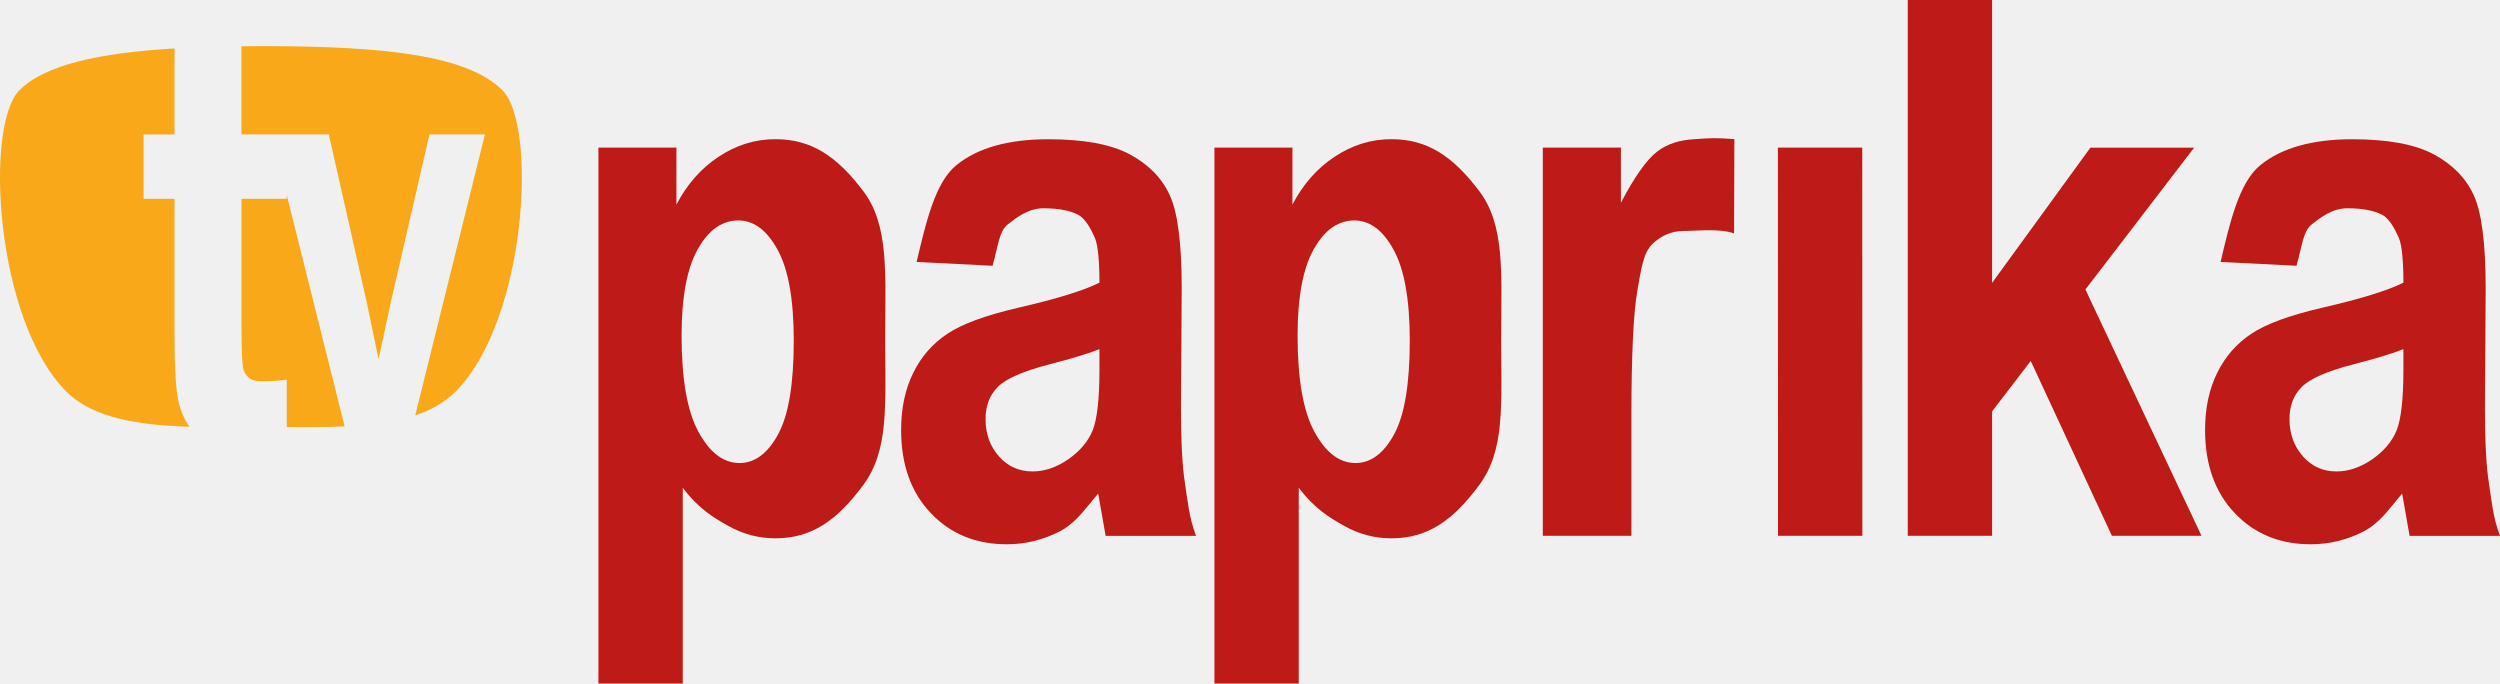
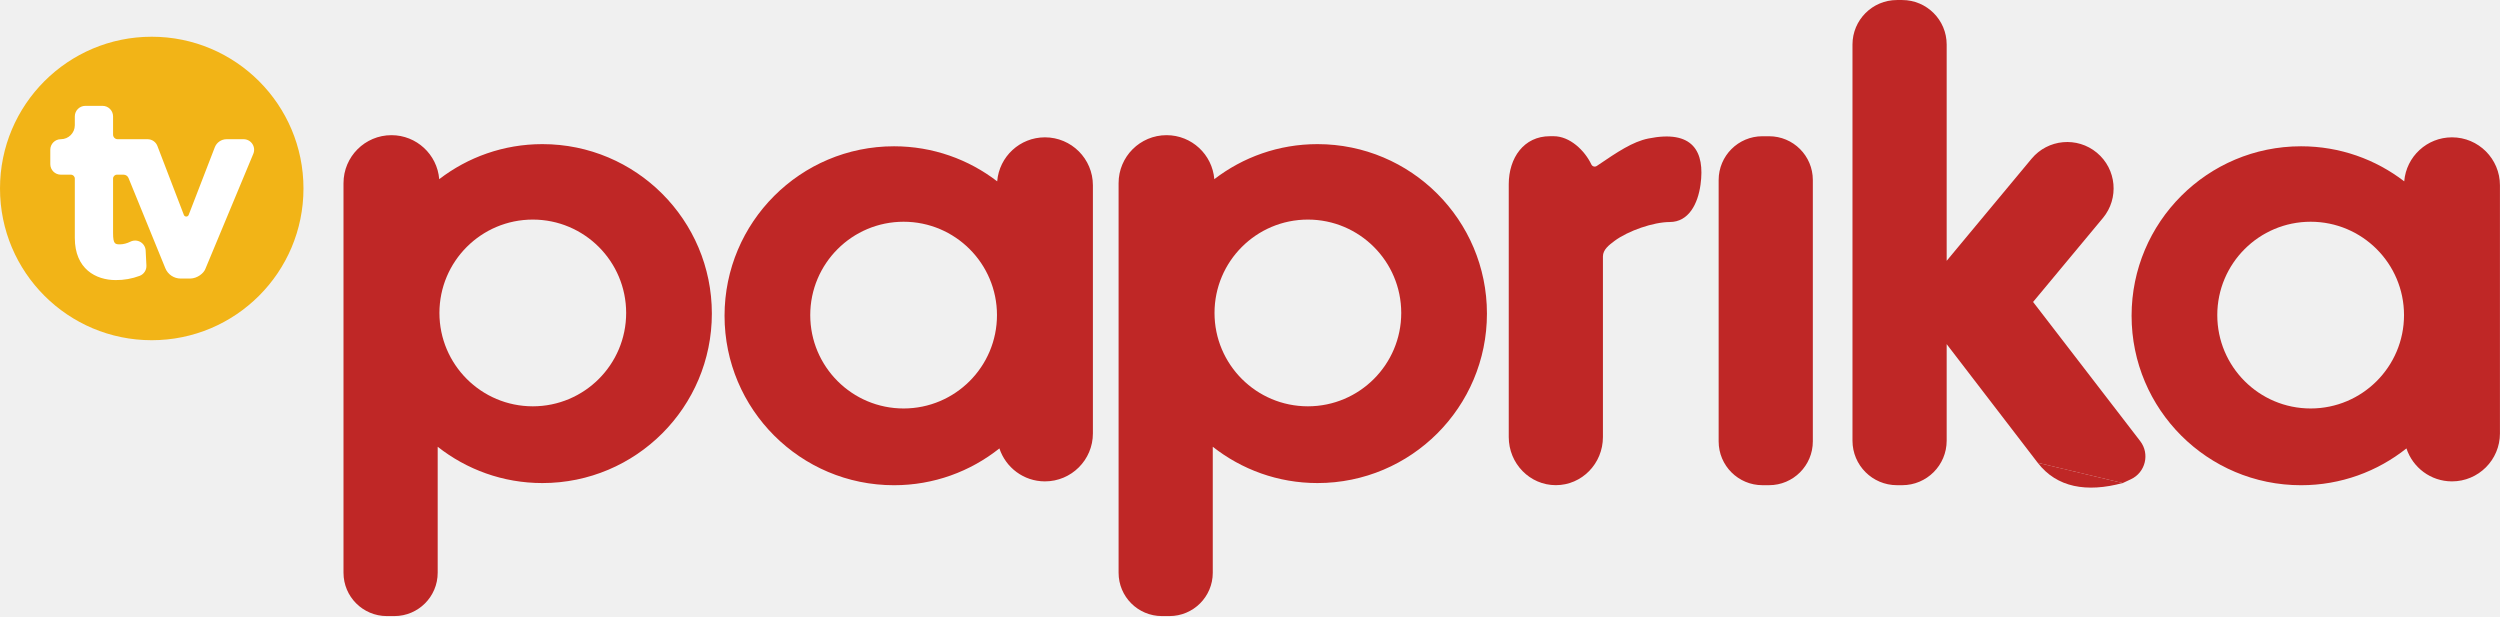
- <svg xmlns="http://www.w3.org/2000/svg" version="1.1" viewBox="0 0 600 164.04">
-   <path d="m163.58 80.482c0 10.513 1.349 18.24 4.07 23.202 2.721 4.963 5.986 7.444 9.838 7.444 3.657 0 6.747-2.285 9.251-6.878 2.503-4.571 3.765-12.058 3.765-22.462 0-9.86-1.284-17.13-3.874-21.831-2.568-4.701-5.703-7.052-9.425-7.052-3.896 0-7.139 2.285-9.729 6.878-2.59 4.571-3.896 11.471-3.896 20.699m-19.959-45.055h18.719v13.669c2.568-4.897 5.964-8.75 10.186-11.514 4.201-2.786 8.728-4.179 13.582-4.179 8.706 0 14.779 4.157 21.069 12.45 6.29 8.271 5.267 20.046 5.267 35.283 0 15.998 1.001 26.816-5.289 35.304-6.312 8.511-12.363 12.755-21.069 12.755-4.027 0-7.77-1.001-11.231-2.938-3.482-1.959-7.139-4.07-10.992-9.207v46.993h-20.242v-128.61z" fill="#bd1a18" />
-   <path d="m311.42 80.482c0 10.513 1.349 18.24 4.07 23.202 2.721 4.963 5.986 7.444 9.838 7.444 3.657 0 6.747-2.285 9.251-6.878 2.503-4.571 3.765-12.058 3.765-22.462 0-9.86-1.284-17.13-3.874-21.831-2.568-4.701-5.703-7.052-9.425-7.052-3.896 0-7.139 2.285-9.729 6.878-2.59 4.571-3.896 11.471-3.896 20.699m-19.959-45.055h18.719v13.669c2.568-4.897 5.964-8.75 10.186-11.514 4.201-2.786 8.728-4.179 13.582-4.179 8.706 0 14.779 4.157 21.069 12.45 6.29 8.271 5.267 20.046 5.267 35.283 0 15.998 1.001 26.816-5.289 35.304-6.312 8.511-12.363 12.755-21.069 12.755-4.027 0-7.77-1.001-11.231-2.938-3.482-1.959-7.139-4.07-10.992-9.207v46.993h-20.242v-128.61z" fill="#bd1a18" />
-   <path d="m263.87 83.786c-2.59 1.045-6.617 2.264-12.08 3.678-6.29 1.632-10.404 3.439-12.341 5.42-1.959 1.981-2.917 4.527-2.917 7.683 0 3.548 1.067 6.53 3.221 8.967 2.133 2.416 4.832 3.613 8.075 3.613 2.873 0 5.724-0.979 8.554-2.917 2.808-1.959 4.767-4.266 5.855-6.943 1.088-2.699 1.632-7.553 1.632-14.605v-4.897zm-25.66-20.003-18.22-0.914c2.22-9.446 4.44-19.11 9.555-23.246 5.115-4.136 12.45-6.203 22.027-6.203 8.511 0 15.018 1.197 19.524 3.591 4.484 2.394 7.705 5.637 9.62 9.773 1.937 4.114 2.895 11.601 2.895 22.484l-0.174 28.731c0 8.075 0.326 14.083 0.958 18.022 0.631 3.94 0.936 8.14 2.655 12.581h-21.701l-1.785-10.165c-3.439 4.07-5.42 7.139-9.359 9.163-3.961 2.002-8.14 3.026-12.581 3.026-7.444 0-13.517-2.503-18.24-7.487-4.745-4.984-7.117-11.645-7.117-19.938 0-5.246 0.979-9.816 2.917-13.734 1.937-3.918 4.658-7.03 8.184-9.359 3.504-2.351 9.142-4.418 16.89-6.225 9.381-2.155 15.911-4.179 19.611-6.051 0-5.159-0.37-9.142-1.11-10.752-0.718-1.611-2.068-4.527-4.027-5.55-1.981-1.023-4.745-1.545-8.315-1.545-3.635 0-6.508 2.264-8.576 3.896-2.09 1.632-2.329 5.42-3.635 9.903" fill="#bd1a18" />
-   <path d="m576.82 83.786c-2.59 1.045-6.617 2.264-12.08 3.678-6.29 1.632-10.404 3.439-12.341 5.42-1.959 1.981-2.917 4.527-2.917 7.683 0 3.548 1.067 6.53 3.221 8.967 2.133 2.416 4.832 3.613 8.075 3.613 2.873 0 5.724-0.979 8.554-2.917 2.808-1.959 4.767-4.266 5.855-6.943 1.088-2.699 1.632-7.553 1.632-14.605v-4.897zm-25.66-20.003-18.22-0.914c2.22-9.446 4.44-19.11 9.555-23.246 5.115-4.136 12.45-6.203 22.027-6.203 8.511 0 15.018 1.197 19.524 3.591 4.484 2.394 7.705 5.637 9.62 9.773 1.937 4.114 2.895 11.601 2.895 22.484l-0.174 28.731c0 8.075 0.326 14.083 0.958 18.022 0.631 3.94 0.936 8.14 2.655 12.581h-21.701l-1.785-10.165c-3.439 4.07-5.42 7.139-9.359 9.163-3.961 2.002-8.14 3.026-12.581 3.026-7.444 0-13.517-2.503-18.24-7.487-4.745-4.984-7.117-11.645-7.117-19.938 0-5.246 0.979-9.816 2.917-13.734 1.937-3.918 4.658-7.03 8.184-9.359 3.504-2.351 9.142-4.418 16.89-6.225 9.381-2.155 15.911-4.179 19.611-6.051 0-5.159-0.37-9.142-1.11-10.752-0.718-1.611-2.068-4.527-4.027-5.55-1.981-1.023-4.745-1.545-8.315-1.545-3.635 0-6.508 2.264-8.576 3.896-2.09 1.632-2.329 5.42-3.635 9.903" fill="#bd1a18" />
-   <path d="m391.54 128.59h-21.265v-93.158h18.74v13.234c3.243-6.203 6.138-10.295 8.685-12.276 2.568-1.981 5.529-2.764 8.88-2.982 4.353-0.305 5.115-0.348 9.664-0.022l-0.065 22.637c-3.374-1.262-9.12-0.588-12.124-0.588-2.83 0-5.311 1.045-7.466 3.112-2.155 2.068-2.699 5.833-3.635 11.275-0.936 5.441-1.415 15.432-1.415 29.993v28.775z" fill="#bd1a18" />
-   <path d="m426.72 128.59-0.022-93.158h20.242l0.022 93.158h-20.242z" fill="#bd1a18" />
-   <path d="m457.86 128.59v-128.59h20.242v67.888l23.594-32.453h24.9l-26.097 34.042 27.86 59.116h-21.505l-19.48-41.965-9.272 12.102v29.863h-20.242z" fill="#bd1a18" />
-   <path d="m42.861 96.408c-0.653-2.699-0.979-8.162-0.979-16.433v-32.257h-7.422v-15.454h7.422v-20.634c-18.087 1.067-31.082 3.896-37.22 10.034-8.445 8.445-5.833 55.22 11.275 72.328 6.443 6.443 17.5 8.053 29.536 8.423-1.197-1.654-2.068-3.657-2.612-6.007" fill="#f8a818" />
-   <path d="m120.59 21.67c-8.29-8.293-27.64-10.535-56.523-10.6h-1.437c-1.589 0-3.134 0.022-4.68 0.043v21.135h20.96l9.142 40.463 2.808 13.495 2.873-13.43 9.338-40.528h13.321l-16.738 67.453c3.744-1.262 7.03-3.091 9.664-5.703 17.086-17.108 19.72-63.883 11.275-72.328" fill="#f8a818" />
-   <path d="m68.799 46.738v0.979h-10.839v29.798c0 6.443 0.152 10.186 0.479 11.209 0.653 1.85 1.981 2.764 3.961 2.764 1.502 0 3.461 0.043 6.421-0.392v11.384c4.723 0.043 9.403 0.065 13.887-0.152l-13.908-55.59z" fill="#f8a818" />
+ <svg xmlns="http://www.w3.org/2000/svg" width="800" height="197.14" version="1.1">
+   <g transform="matrix(1.8986 0 0 -1.8986 -166.68 898.62)" clip-path="url(#A)" fill="#bf2726">
+     <path d="m477.24 404.46a15.74 15.74 0 0 0-15.736 15.736 15.74 15.74 0 0 0 15.736 15.737 15.74 15.74 0 0 0 15.737-15.737 15.74 15.74 0 0 0-15.737-15.736m23.82 45.7a8.08 8.08 0 0 1-8.049-7.417c-4.817 3.702-10.843 5.908-17.387 5.908-15.776 0-28.564-12.788-28.564-28.563s12.788-28.563 28.564-28.563c6.716 0 12.885 2.325 17.762 6.204 1.062-3.226 4.094-5.557 7.674-5.557 4.465 0 8.084 3.619 8.084 8.084v41.82c0 4.465-3.619 8.084-8.084 8.084m-260.97-45.7a15.74 15.74 0 0 0-15.736 15.736 15.74 15.74 0 0 0 15.736 15.737 15.74 15.74 0 0 0 15.737-15.737 15.74 15.74 0 0 0-15.737-15.736m23.82 45.7a8.08 8.08 0 0 1-8.049-7.417c-4.817 3.702-10.843 5.908-17.388 5.908-15.775 0-28.563-12.788-28.563-28.563s12.788-28.563 28.563-28.563c6.716 0 12.886 2.325 17.763 6.204 1.062-3.226 4.094-5.557 7.674-5.557 4.465 0 8.084 3.619 8.084 8.084v41.82c0 4.465-3.619 8.084-8.084 8.084" />
+     <path d="m385.96 391.53h-1.123a7.38 7.38 0 0 0-7.376 7.376v44.063a7.38 7.38 0 0 0 7.376 7.375h1.123c4.073 0 7.375-3.302 7.375-7.375v-44.063a7.38 7.38 0 0 0-7.375-7.376m62.551 7.432-18.053 23.452 11.765 14.144c2.761 3.319 2.308 8.247-1.011 11.007a7.82 7.82 0 0 1-11.008-1.011l-14.311-17.206v36.458a7.5 7.5 0 0 1-7.496 7.496h-0.883a7.5 7.5 0 0 1-7.496-7.496v-66.781a7.5 7.5 0 0 1 7.496-7.496h0.883a7.5 7.5 0 0 1 7.496 7.496v16.28l15.345-19.998 14.325-3.418 1.376 0.639c2.464 1.146 3.229 4.281 1.572 6.434m-270.92 5.862a15.74 15.74 0 0 0-15.737 15.736 15.74 15.74 0 0 0 15.737 15.737 15.74 15.74 0 0 0 15.736-15.737 15.74 15.74 0 0 0-15.736-15.736m1.617 44.191c-6.545 0-12.571-2.206-17.388-5.908a8.08 8.08 0 0 1-8.049 7.417c-4.465 0-8.084-3.619-8.084-8.084v-65.674a7.3 7.3 0 0 1 7.296-7.296h1.282a7.3 7.3 0 0 1 7.296 7.296v21.242c4.859-3.826 10.982-6.119 17.647-6.119 15.775 0 28.563 12.789 28.563 28.563s-12.788 28.563-28.563 28.563m129.02-44.191a15.74 15.74 0 0 0-15.736 15.736 15.74 15.74 0 0 0 15.736 15.737 15.74 15.74 0 0 0 15.736-15.737 15.74 15.74 0 0 0-15.736-15.736m1.617 44.191c-6.545 0-12.571-2.206-17.387-5.908-0.34 4.152-3.811 7.417-8.05 7.417-4.465 0-8.084-3.619-8.084-8.084v-65.674a7.3 7.3 0 0 1 7.296-7.296h1.282a7.3 7.3 0 0 1 7.296 7.296v21.242c4.859-3.826 10.982-6.119 17.647-6.119 15.775 0 28.563 12.789 28.563 28.563s-12.788 28.563-28.563 28.563" />
+     <path d="m365.61 449.96c-2.634-0.535-5.157-2.224-8.681-4.62-0.317-0.216-0.753-0.108-0.92 0.244-1.126 2.378-3.636 4.765-6.348 4.765h-0.642c-4.383 0-6.936-3.632-6.936-8.111v-42.593c0-4.48 3.553-8.111 7.936-8.111s7.938 3.631 7.938 8.111v30.452c0 1.133 1.047 1.93 1.941 2.597 2.311 1.721 6.586 3.19 9.316 3.191 3.2 1e-3 4.747 3.062 5.192 6.3 0.767 5.58-1.275 9.302-8.796 7.775m79.952-58.066c-6.061-1.636-11.116-0.765-14.325 3.418" />
+   </g>
+   <g transform="matrix(1.8986 0 0 -1.8986 -166.68 898.62)" clip-path="url(#B)">
+     <path d="m138.94 441.54c0-14.125-11.45-25.574-25.575-25.574s-25.574 11.449-25.574 25.574 11.45 25.575 25.574 25.575 25.575-11.45 25.575-25.575" fill="#f2b417" />
+     <path d="m130.32 449.06c-0.33 0.49-0.882 0.784-1.473 0.784h-2.862c-0.883 0-1.674-0.543-1.993-1.367l-4.4-11.392c-0.144-0.371-0.67-0.371-0.813 1e-3l-4.458 11.618c-0.263 0.687-0.923 1.14-1.658 1.14h-5.043a0.77 0.77 0 0 0-0.772 0.772v3.074c0 0.981-0.795 1.776-1.775 1.776h-2.896c-0.981 0-1.776-0.796-1.776-1.776v-1.49c0-1.301-1.055-2.356-2.357-2.356-0.981 0-1.776-0.796-1.776-1.776v-2.427c0-0.981 0.795-1.776 1.776-1.776h1.693c0.367 0 0.664-0.297 0.664-0.663v-10.002c0-5.234 3.557-7.099 6.886-7.099a11.17 11.17 0 0 1 4.051 0.716 1.77 1.77 0 0 1 1.13 1.745l-0.127 2.514a1.77 1.77 0 0 1-0.877 1.444 1.78 1.78 0 0 1-1.69 0.056c-0.556-0.279-1.215-0.452-1.72-0.452-0.828 0-1.206 0-1.206 1.888v9.199c0 0.361 0.293 0.654 0.655 0.654h1.115a0.9 0.9 0 0 0 0.833-0.56l6.206-15.208c0.429-1.052 1.453-1.739 2.588-1.739h1.613c1.217 0.024 2.253 0.903 2.524 1.573l8.11 19.469a1.77 1.77 0 0 1-0.172 1.66" fill="#fff" />
+   </g>
</svg>
